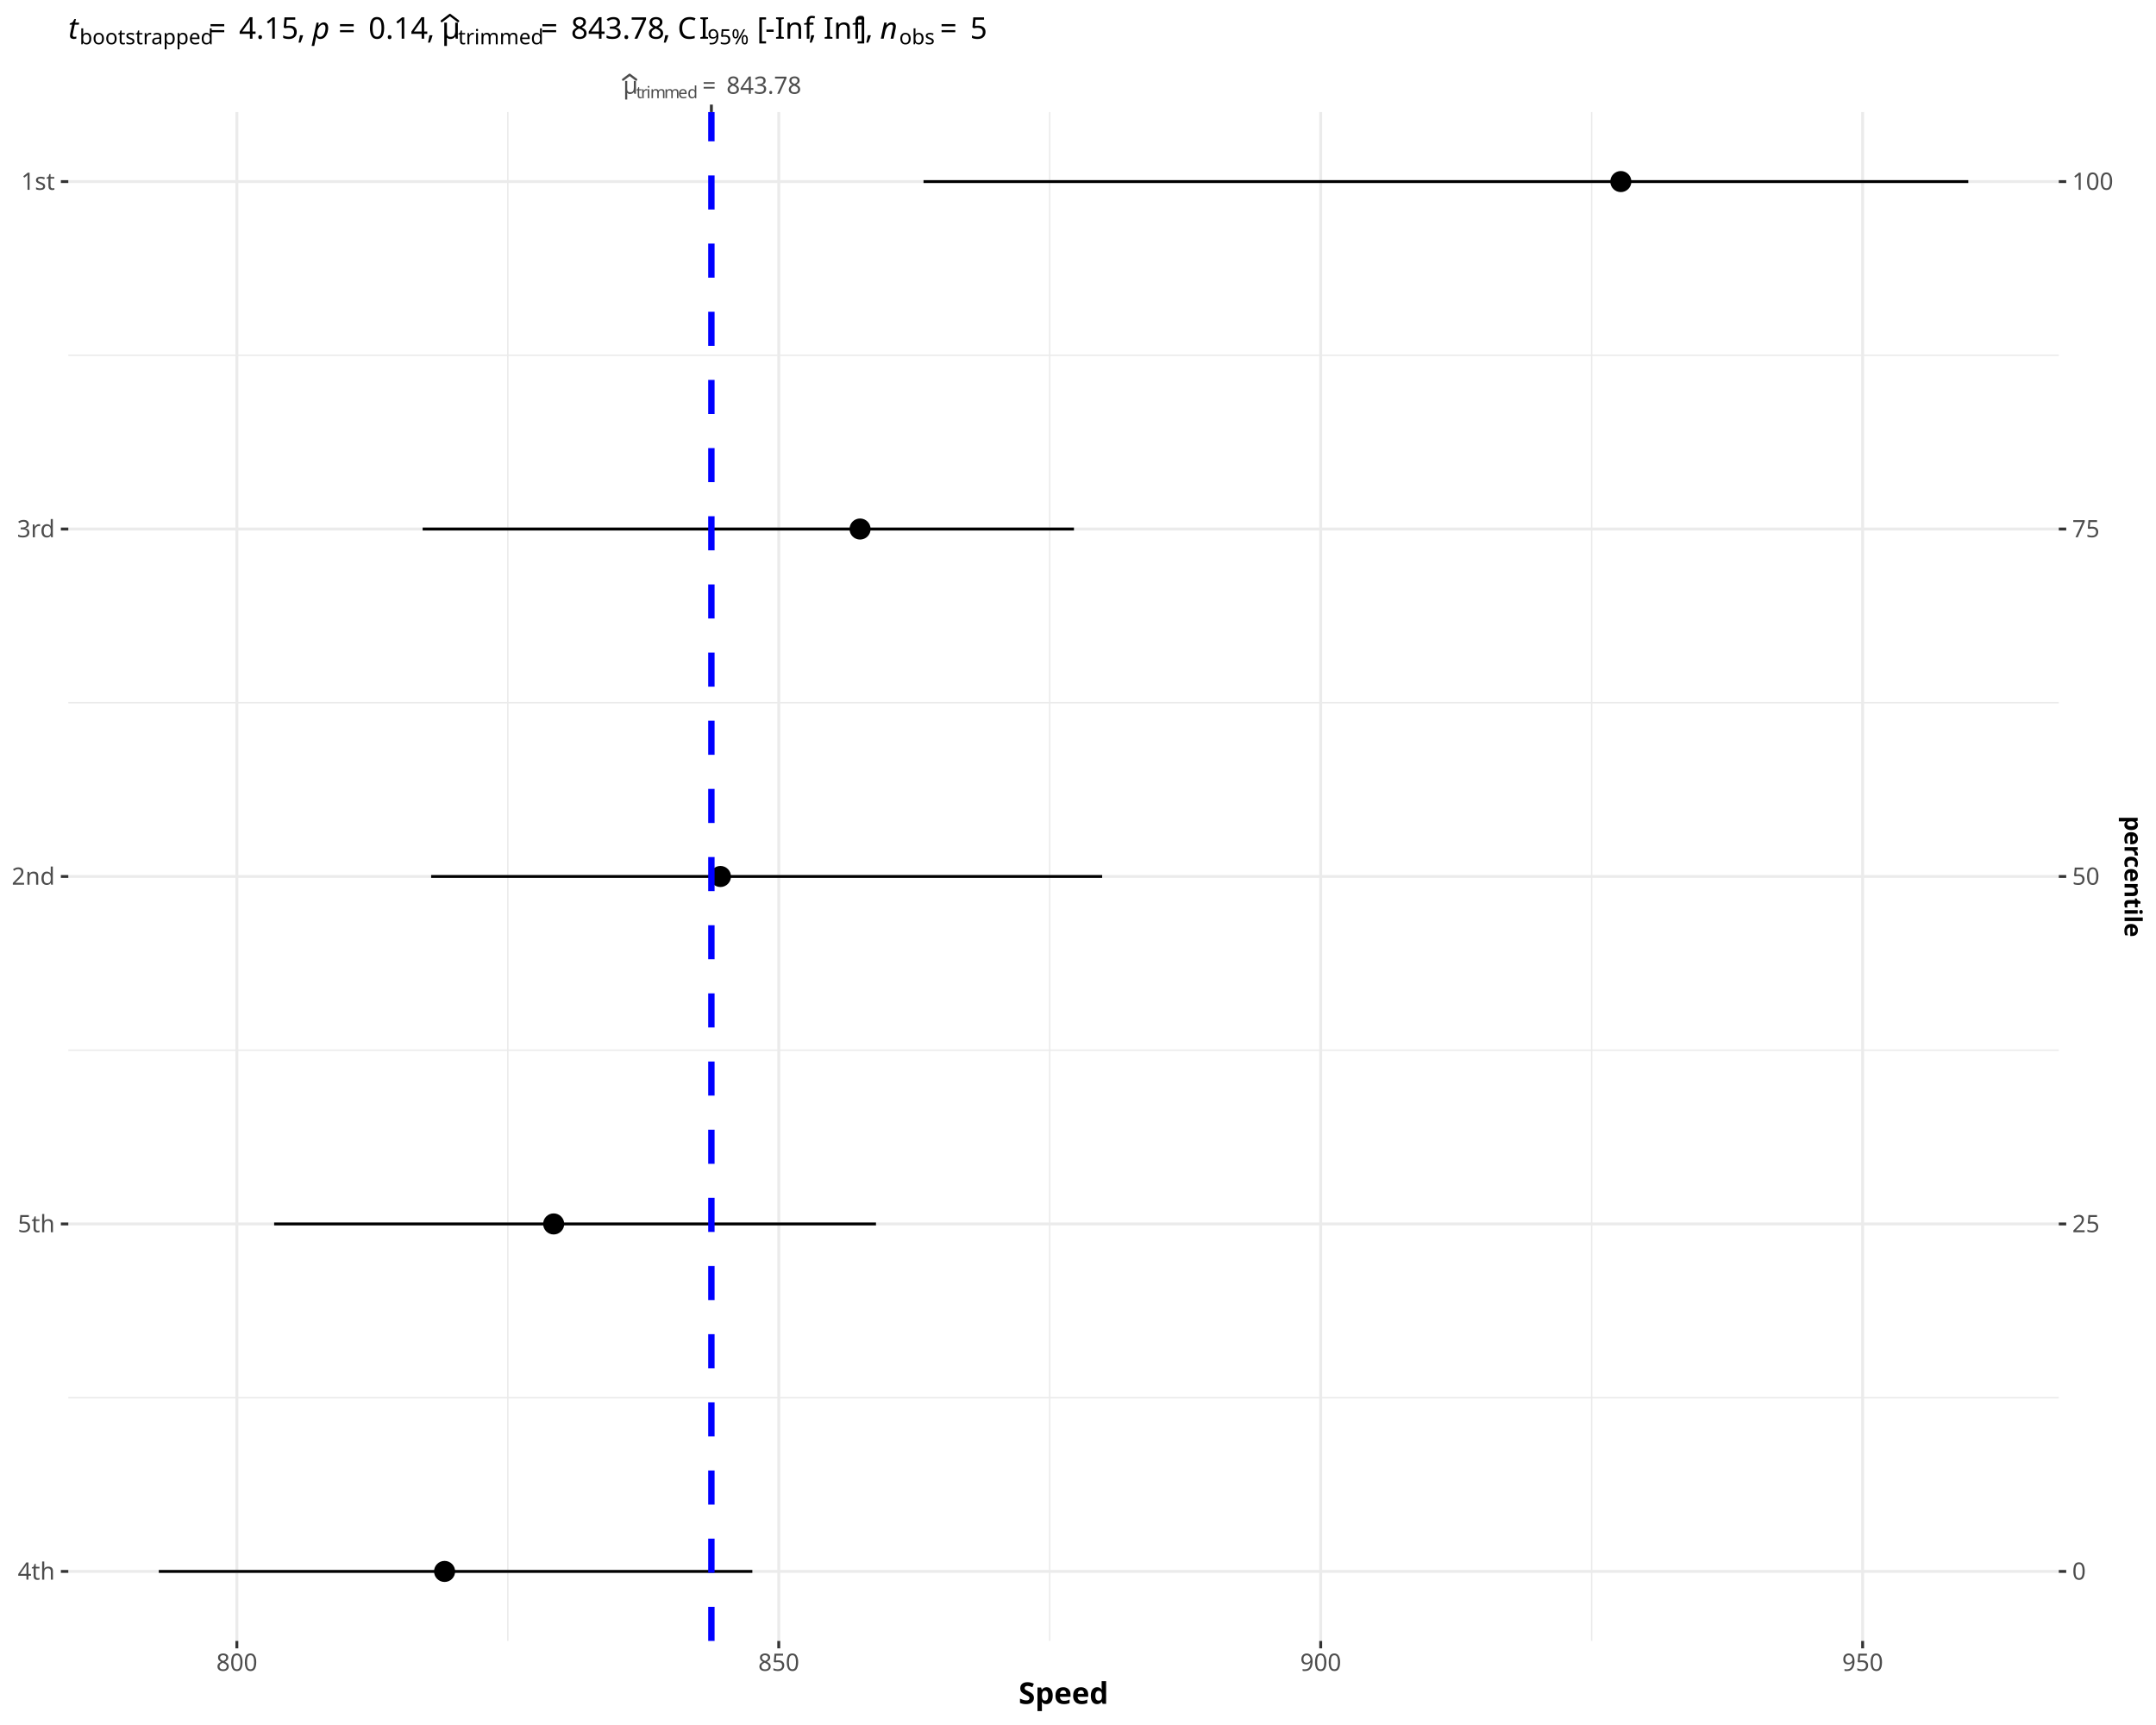
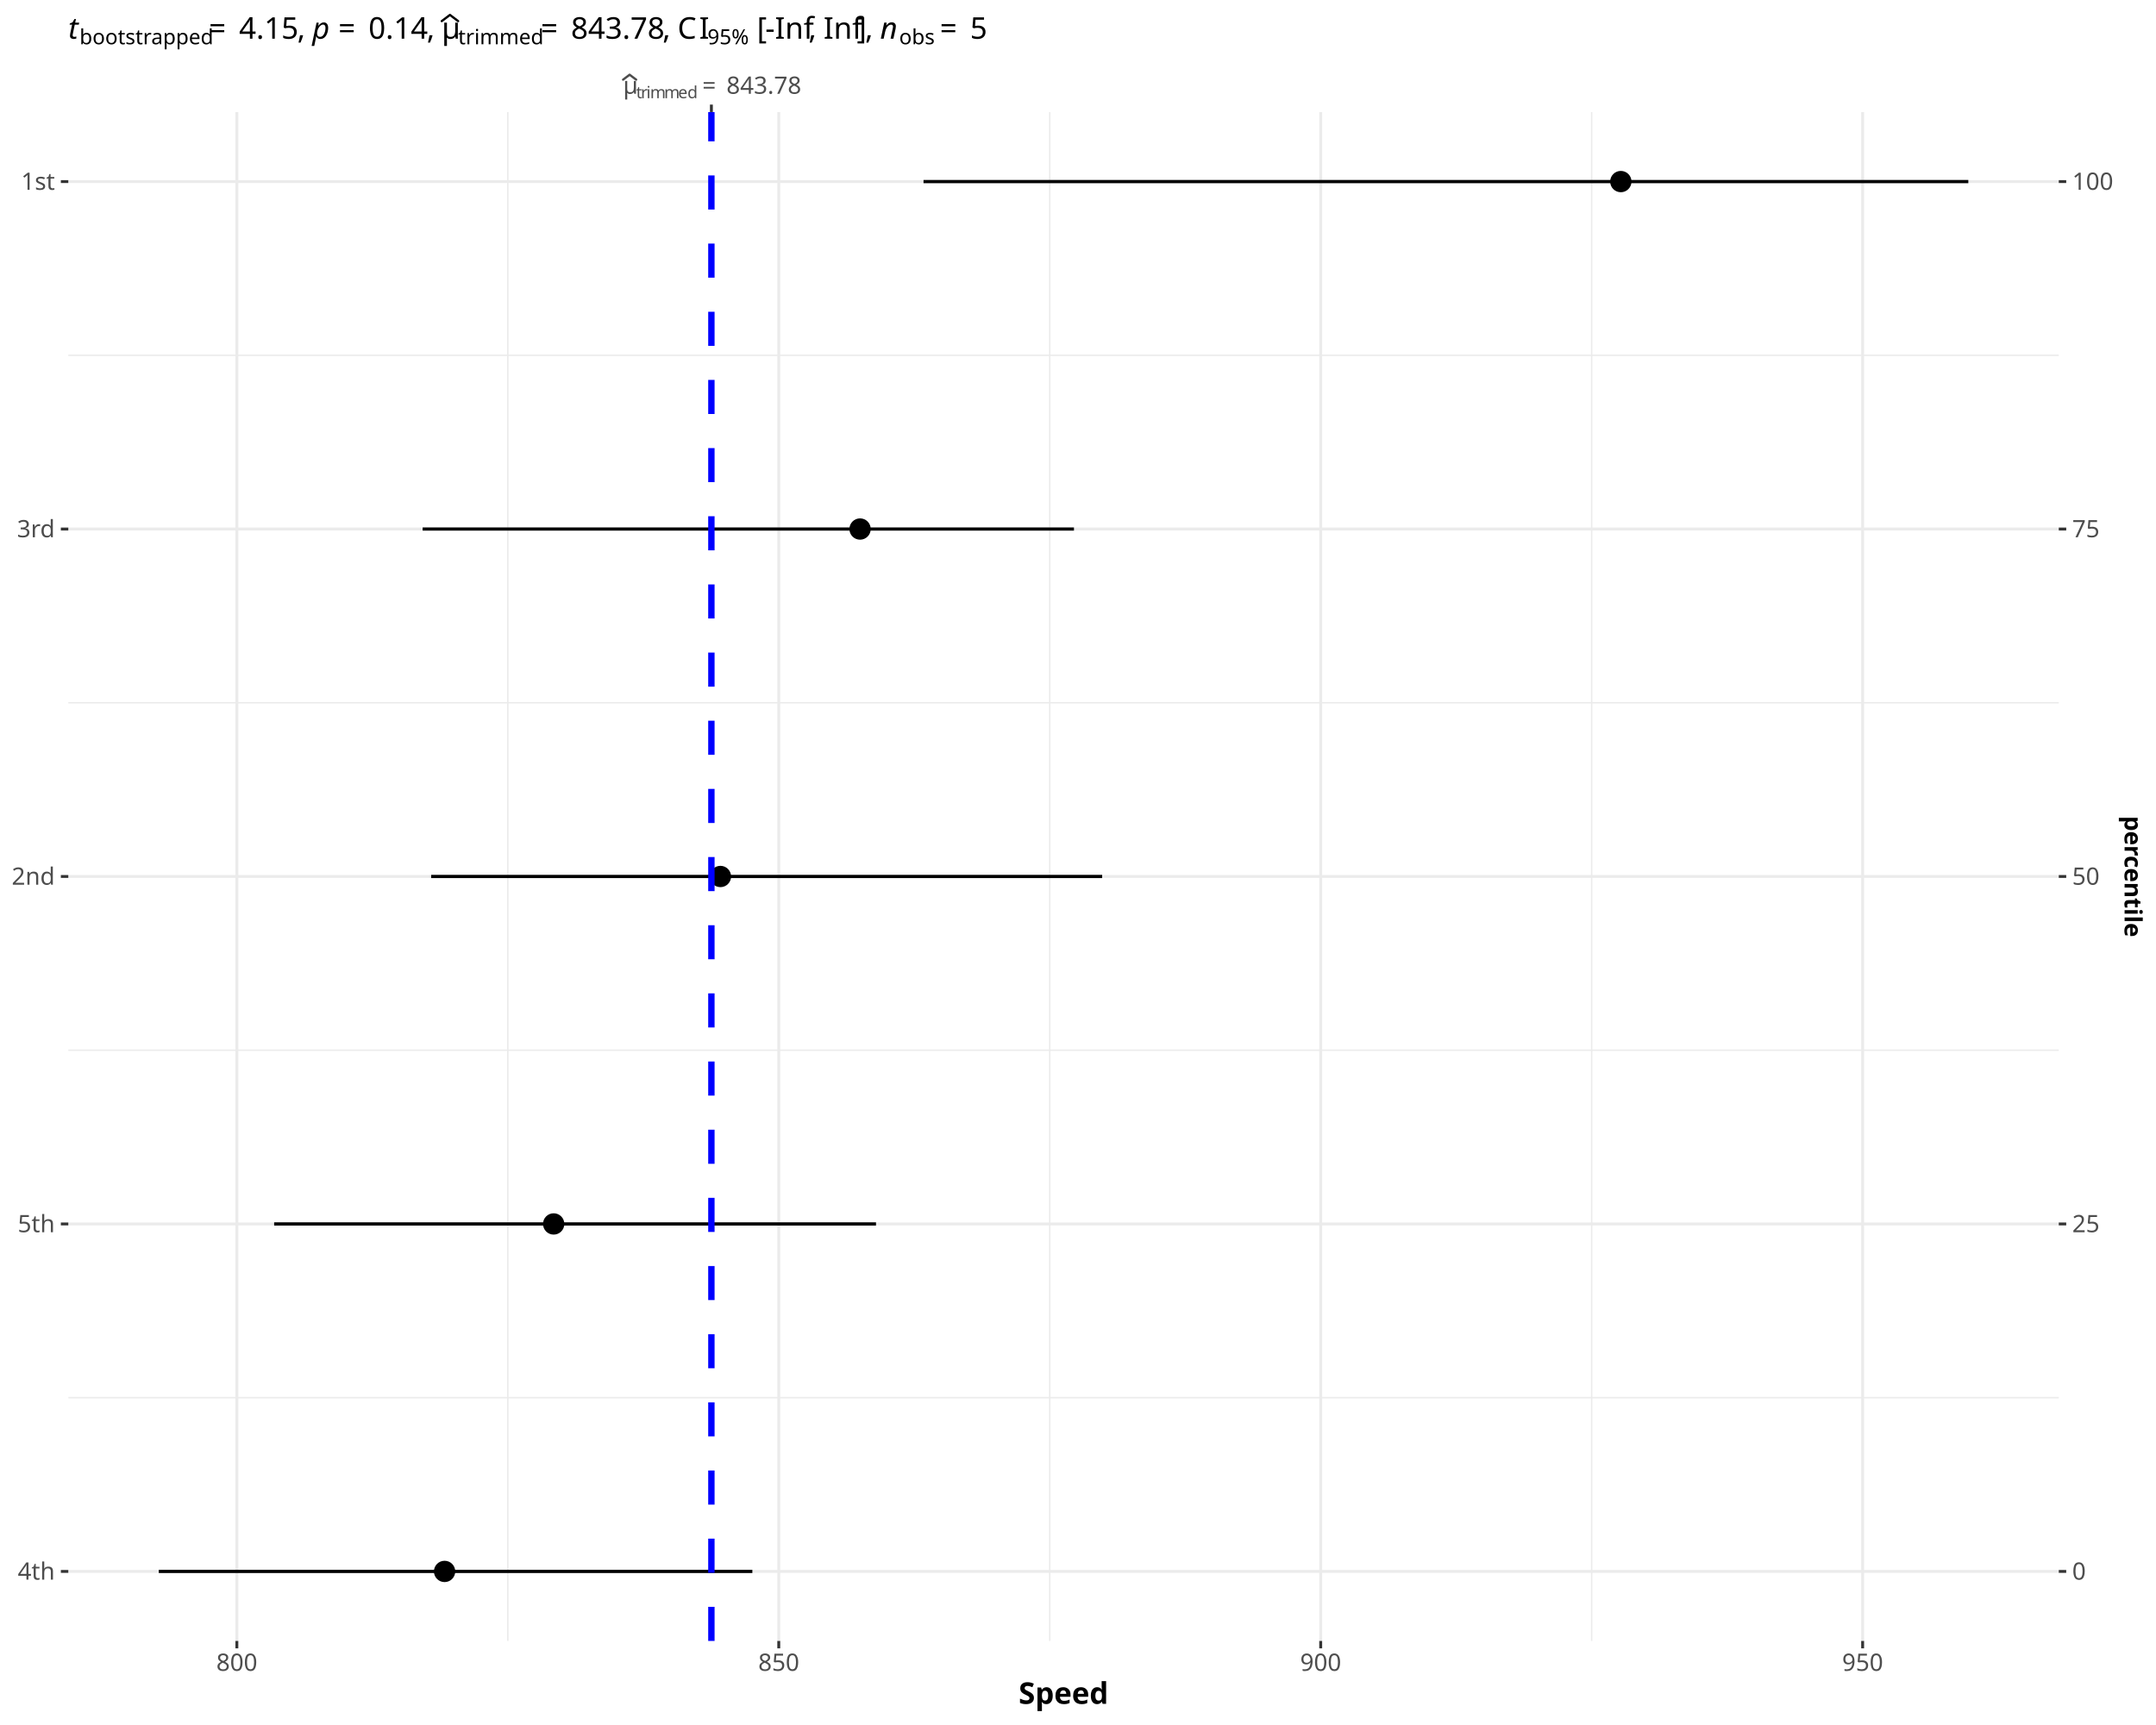
<svg xmlns="http://www.w3.org/2000/svg" class="svglite" data-engine-version="2.0" width="720.00pt" height="576.00pt" viewBox="0 0 720.00 576.00">
  <defs>
    <style type="text/css">
    .svglite line, .svglite polyline, .svglite polygon, .svglite path, .svglite rect, .svglite circle {
      fill: none;
      stroke: #000000;
      stroke-linecap: round;
      stroke-linejoin: round;
      stroke-miterlimit: 10.00;
    }
  </style>
  </defs>
  <rect width="100%" height="100%" style="stroke: none; fill: #FFFFFF;" />
  <defs>
    <clipPath id="cpMC4wMHw3MjAuMDB8MC4wMHw1NzYuMDA=">
      <rect x="0.00" y="0.00" width="720.00" height="576.00" />
    </clipPath>
  </defs>
  <g clip-path="url(#cpMC4wMHw3MjAuMDB8MC4wMHw1NzYuMDA=)">
    <rect x="0.00" y="0.00" width="720.00" height="576.00" style="stroke-width: 0.97; stroke: #FFFFFF; fill: #FFFFFF;" />
  </g>
  <defs>
    <clipPath id="cpMjIuODF8Njg3LjUzfDM3LjQyfDU0Ny45Mg==">
      <rect x="22.81" y="37.42" width="664.72" height="510.50" />
    </clipPath>
  </defs>
  <g clip-path="url(#cpMjIuODF8Njg3LjUzfDM3LjQyfDU0Ny45Mg==)">
    <rect x="22.81" y="37.42" width="664.72" height="510.50" style="stroke-width: 0.97; stroke: none; fill: #FFFFFF;" />
    <polyline points="22.81,466.70 687.53,466.70 " style="stroke-width: 0.48; stroke: #EBEBEB; stroke-linecap: butt;" />
    <polyline points="22.81,350.68 687.53,350.68 " style="stroke-width: 0.48; stroke: #EBEBEB; stroke-linecap: butt;" />
    <polyline points="22.81,234.66 687.53,234.66 " style="stroke-width: 0.48; stroke: #EBEBEB; stroke-linecap: butt;" />
    <polyline points="22.81,118.64 687.53,118.64 " style="stroke-width: 0.48; stroke: #EBEBEB; stroke-linecap: butt;" />
    <polyline points="169.59,547.92 169.59,37.42 " style="stroke-width: 0.48; stroke: #EBEBEB; stroke-linecap: butt;" />
    <polyline points="350.56,547.92 350.56,37.42 " style="stroke-width: 0.48; stroke: #EBEBEB; stroke-linecap: butt;" />
    <polyline points="531.54,547.92 531.54,37.42 " style="stroke-width: 0.48; stroke: #EBEBEB; stroke-linecap: butt;" />
    <polyline points="22.81,524.72 687.53,524.72 " style="stroke-width: 0.97; stroke: #EBEBEB; stroke-linecap: butt;" />
    <polyline points="22.81,408.69 687.53,408.69 " style="stroke-width: 0.97; stroke: #EBEBEB; stroke-linecap: butt;" />
    <polyline points="22.81,292.67 687.53,292.67 " style="stroke-width: 0.97; stroke: #EBEBEB; stroke-linecap: butt;" />
    <polyline points="22.81,176.65 687.53,176.65 " style="stroke-width: 0.97; stroke: #EBEBEB; stroke-linecap: butt;" />
    <polyline points="22.81,60.63 687.53,60.63 " style="stroke-width: 0.97; stroke: #EBEBEB; stroke-linecap: butt;" />
    <polyline points="79.10,547.92 79.10,37.42 " style="stroke-width: 0.97; stroke: #EBEBEB; stroke-linecap: butt;" />
    <polyline points="260.07,547.92 260.07,37.42 " style="stroke-width: 0.97; stroke: #EBEBEB; stroke-linecap: butt;" />
    <polyline points="441.05,547.92 441.05,37.42 " style="stroke-width: 0.97; stroke: #EBEBEB; stroke-linecap: butt;" />
    <polyline points="622.03,547.92 622.03,37.42 " style="stroke-width: 0.97; stroke: #EBEBEB; stroke-linecap: butt;" />
-     <circle cx="148.47" cy="524.72" r="3.52" style="stroke-width: 0.64; stroke: none; fill: #000000;" />
-     <circle cx="184.90" cy="408.69" r="3.52" style="stroke-width: 0.64; stroke: none; fill: #000000;" />
-     <circle cx="240.59" cy="292.67" r="3.52" style="stroke-width: 0.64; stroke: none; fill: #000000;" />
-     <circle cx="287.22" cy="176.65" r="3.52" style="stroke-width: 0.64; stroke: none; fill: #000000;" />
-     <circle cx="541.28" cy="60.63" r="3.52" style="stroke-width: 0.64; stroke: none; fill: #000000;" />
-     <polyline points="251.25,524.72 251.25,524.72 " style="stroke-width: 0.97; stroke-linecap: butt;" />
-     <polyline points="251.25,524.72 53.03,524.72 " style="stroke-width: 0.97; stroke-linecap: butt;" />
-     <polyline points="53.03,524.72 53.03,524.72 " style="stroke-width: 0.97; stroke-linecap: butt;" />
-     <polyline points="292.54,408.69 292.54,408.69 " style="stroke-width: 0.97; stroke-linecap: butt;" />
-     <polyline points="292.54,408.69 91.55,408.69 " style="stroke-width: 0.97; stroke-linecap: butt;" />
-     <polyline points="91.55,408.69 91.55,408.69 " style="stroke-width: 0.97; stroke-linecap: butt;" />
-     <polyline points="368.07,292.67 368.07,292.67 " style="stroke-width: 0.97; stroke-linecap: butt;" />
-     <polyline points="368.07,292.67 143.98,292.67 " style="stroke-width: 0.97; stroke-linecap: butt;" />
-     <polyline points="143.98,292.67 143.98,292.67 " style="stroke-width: 0.97; stroke-linecap: butt;" />
-     <polyline points="358.65,176.65 358.65,176.65 " style="stroke-width: 0.97; stroke-linecap: butt;" />
-     <polyline points="358.65,176.65 141.14,176.65 " style="stroke-width: 0.97; stroke-linecap: butt;" />
-     <polyline points="141.14,176.65 141.14,176.65 " style="stroke-width: 0.97; stroke-linecap: butt;" />
-     <polyline points="657.32,60.63 657.32,60.63 " style="stroke-width: 0.97; stroke-linecap: butt;" />
-     <polyline points="657.32,60.63 308.41,60.63 " style="stroke-width: 0.97; stroke-linecap: butt;" />
-     <polyline points="308.41,60.63 308.41,60.63 " style="stroke-width: 0.97; stroke-linecap: butt;" />
+     <circle cx="148.47" cy="524.72" r="3.56" style="stroke-width: 0.71; stroke: none; fill: #000000;" />
+     <circle cx="184.90" cy="408.69" r="3.56" style="stroke-width: 0.71; stroke: none; fill: #000000;" />
+     <circle cx="240.59" cy="292.67" r="3.56" style="stroke-width: 0.71; stroke: none; fill: #000000;" />
+     <circle cx="287.22" cy="176.65" r="3.56" style="stroke-width: 0.71; stroke: none; fill: #000000;" />
+     <circle cx="541.28" cy="60.63" r="3.56" style="stroke-width: 0.71; stroke: none; fill: #000000;" />
+     <polyline points="251.25,524.72 251.25,524.72 " style="stroke-width: 1.07; stroke-linecap: butt;" />
+     <polyline points="251.25,524.72 53.03,524.72 " style="stroke-width: 1.07; stroke-linecap: butt;" />
+     <polyline points="53.03,524.72 53.03,524.72 " style="stroke-width: 1.07; stroke-linecap: butt;" />
+     <polyline points="292.54,408.69 292.54,408.69 " style="stroke-width: 1.07; stroke-linecap: butt;" />
+     <polyline points="292.54,408.69 91.55,408.69 " style="stroke-width: 1.07; stroke-linecap: butt;" />
+     <polyline points="91.55,408.69 91.55,408.69 " style="stroke-width: 1.07; stroke-linecap: butt;" />
+     <polyline points="368.07,292.67 368.07,292.67 " style="stroke-width: 1.07; stroke-linecap: butt;" />
+     <polyline points="368.07,292.67 143.98,292.67 " style="stroke-width: 1.07; stroke-linecap: butt;" />
+     <polyline points="143.98,292.67 143.98,292.67 " style="stroke-width: 1.07; stroke-linecap: butt;" />
+     <polyline points="358.65,176.65 358.65,176.65 " style="stroke-width: 1.07; stroke-linecap: butt;" />
+     <polyline points="358.65,176.65 141.14,176.65 " style="stroke-width: 1.07; stroke-linecap: butt;" />
+     <polyline points="141.14,176.65 141.14,176.65 " style="stroke-width: 1.07; stroke-linecap: butt;" />
+     <polyline points="657.32,60.63 657.32,60.63 " style="stroke-width: 1.07; stroke-linecap: butt;" />
+     <polyline points="657.32,60.63 308.41,60.63 " style="stroke-width: 1.07; stroke-linecap: butt;" />
+     <polyline points="308.41,60.63 308.41,60.63 " style="stroke-width: 1.07; stroke-linecap: butt;" />
    <line x1="237.57" y1="547.92" x2="237.57" y2="37.42" style="stroke-width: 2.13; stroke: #0000FF; stroke-dasharray: 11.38,11.38; stroke-linecap: butt;" />
  </g>
  <g clip-path="url(#cpMC4wMHw3MjAuMDB8MC4wMHw1NzYuMDA=)">
    <polyline points="237.57,34.93 237.57,37.42 " style="stroke-width: 0.97; stroke: #333333; stroke-linecap: butt;" />
    <text x="208.08" y="31.31" style="font-size: 8.00px; fill: #4D4D4D; font-family: sans;" textLength="4.37px" lengthAdjust="spacingAndGlyphs">μ</text>
    <polyline points="208.08,26.60 210.26,24.95 212.45,26.60 " style="stroke-width: 0.75; stroke: #4D4D4D;" />
    <text x="212.45" y="32.79" style="font-size: 5.60px; fill: #4D4D4D; font-family: sans;" textLength="1.56px" lengthAdjust="spacingAndGlyphs">t</text>
    <text x="214.00" y="32.79" style="font-size: 5.60px; fill: #4D4D4D; font-family: sans;" textLength="1.86px" lengthAdjust="spacingAndGlyphs">r</text>
    <text x="215.87" y="32.79" style="font-size: 5.60px; fill: #4D4D4D; font-family: sans;" textLength="1.24px" lengthAdjust="spacingAndGlyphs">i</text>
    <text x="217.11" y="32.79" style="font-size: 5.60px; fill: #4D4D4D; font-family: sans;" textLength="4.67px" lengthAdjust="spacingAndGlyphs">m</text>
    <text x="221.78" y="32.79" style="font-size: 5.60px; fill: #4D4D4D; font-family: sans;" textLength="4.67px" lengthAdjust="spacingAndGlyphs">m</text>
    <text x="226.45" y="32.79" style="font-size: 5.60px; fill: #4D4D4D; font-family: sans;" textLength="3.11px" lengthAdjust="spacingAndGlyphs">e</text>
    <text x="229.56" y="32.79" style="font-size: 5.60px; fill: #4D4D4D; font-family: sans;" textLength="3.11px" lengthAdjust="spacingAndGlyphs">d</text>
    <text x="234.53" y="31.31" style="font-size: 8.00px; fill: #4D4D4D; font-family: sans;" textLength="6.21px" lengthAdjust="spacingAndGlyphs">=</text>
    <text x="242.59" y="31.31" style="font-size: 8.00px; fill: #4D4D4D; font-family: sans;" textLength="24.47px" lengthAdjust="spacingAndGlyphs">843.78</text>
    <text x="18.33" y="527.47" text-anchor="end" style="font-size: 8.00px; fill: #4D4D4D; font-family: sans;" textLength="11.12px" lengthAdjust="spacingAndGlyphs">4th</text>
    <text x="18.33" y="411.45" text-anchor="end" style="font-size: 8.00px; fill: #4D4D4D; font-family: sans;" textLength="11.12px" lengthAdjust="spacingAndGlyphs">5th</text>
    <text x="18.33" y="295.42" text-anchor="end" style="font-size: 8.00px; fill: #4D4D4D; font-family: sans;" textLength="13.35px" lengthAdjust="spacingAndGlyphs">2nd</text>
    <text x="18.33" y="179.40" text-anchor="end" style="font-size: 8.00px; fill: #4D4D4D; font-family: sans;" textLength="11.56px" lengthAdjust="spacingAndGlyphs">3rd</text>
    <text x="18.33" y="63.38" text-anchor="end" style="font-size: 8.00px; fill: #4D4D4D; font-family: sans;" textLength="10.68px" lengthAdjust="spacingAndGlyphs">1st</text>
    <polyline points="20.32,524.72 22.81,524.72 " style="stroke-width: 0.97; stroke: #333333; stroke-linecap: butt;" />
    <polyline points="20.32,408.69 22.81,408.69 " style="stroke-width: 0.97; stroke: #333333; stroke-linecap: butt;" />
    <polyline points="20.32,292.67 22.81,292.67 " style="stroke-width: 0.97; stroke: #333333; stroke-linecap: butt;" />
    <polyline points="20.32,176.65 22.81,176.65 " style="stroke-width: 0.97; stroke: #333333; stroke-linecap: butt;" />
    <polyline points="20.32,60.63 22.81,60.63 " style="stroke-width: 0.97; stroke: #333333; stroke-linecap: butt;" />
    <polyline points="690.02,524.72 687.53,524.72 " style="stroke-width: 0.97; stroke: #333333; stroke-linecap: butt;" />
    <polyline points="690.02,408.69 687.53,408.69 " style="stroke-width: 0.97; stroke: #333333; stroke-linecap: butt;" />
    <polyline points="690.02,292.67 687.53,292.67 " style="stroke-width: 0.97; stroke: #333333; stroke-linecap: butt;" />
    <polyline points="690.02,176.65 687.53,176.65 " style="stroke-width: 0.97; stroke: #333333; stroke-linecap: butt;" />
    <polyline points="690.02,60.63 687.53,60.63 " style="stroke-width: 0.97; stroke: #333333; stroke-linecap: butt;" />
    <text x="692.01" y="527.47" style="font-size: 8.00px; fill: #4D4D4D; font-family: sans;" textLength="4.45px" lengthAdjust="spacingAndGlyphs">0</text>
    <text x="692.01" y="411.45" style="font-size: 8.00px; fill: #4D4D4D; font-family: sans;" textLength="8.90px" lengthAdjust="spacingAndGlyphs">25</text>
    <text x="692.01" y="295.42" style="font-size: 8.00px; fill: #4D4D4D; font-family: sans;" textLength="8.90px" lengthAdjust="spacingAndGlyphs">50</text>
    <text x="692.01" y="179.40" style="font-size: 8.00px; fill: #4D4D4D; font-family: sans;" textLength="8.90px" lengthAdjust="spacingAndGlyphs">75</text>
    <text x="692.01" y="63.38" style="font-size: 8.00px; fill: #4D4D4D; font-family: sans;" textLength="13.35px" lengthAdjust="spacingAndGlyphs">100</text>
    <polyline points="79.10,550.41 79.10,547.92 " style="stroke-width: 0.97; stroke: #333333; stroke-linecap: butt;" />
    <polyline points="260.07,550.41 260.07,547.92 " style="stroke-width: 0.97; stroke: #333333; stroke-linecap: butt;" />
    <polyline points="441.05,550.41 441.05,547.92 " style="stroke-width: 0.97; stroke: #333333; stroke-linecap: butt;" />
    <polyline points="622.03,550.41 622.03,547.92 " style="stroke-width: 0.97; stroke: #333333; stroke-linecap: butt;" />
    <text x="79.10" y="557.91" text-anchor="middle" style="font-size: 8.00px; fill: #4D4D4D; font-family: sans;" textLength="13.35px" lengthAdjust="spacingAndGlyphs">800</text>
    <text x="260.07" y="557.91" text-anchor="middle" style="font-size: 8.00px; fill: #4D4D4D; font-family: sans;" textLength="13.35px" lengthAdjust="spacingAndGlyphs">850</text>
    <text x="441.05" y="557.91" text-anchor="middle" style="font-size: 8.00px; fill: #4D4D4D; font-family: sans;" textLength="13.35px" lengthAdjust="spacingAndGlyphs">900</text>
    <text x="622.03" y="557.91" text-anchor="middle" style="font-size: 8.00px; fill: #4D4D4D; font-family: sans;" textLength="13.35px" lengthAdjust="spacingAndGlyphs">950</text>
    <text x="355.17" y="568.94" text-anchor="middle" style="font-size: 10.00px; font-weight: bold; font-family: sans;" textLength="28.92px" lengthAdjust="spacingAndGlyphs">Speed</text>
    <text transform="translate(709.51,292.67) rotate(90)" text-anchor="middle" style="font-size: 8.00px; font-weight: bold; font-family: sans;" textLength="34.69px" lengthAdjust="spacingAndGlyphs">percentile</text>
    <text x="22.81" y="12.93" style="font-size: 10.00px; font-style: italic; font-family: sans;" textLength="2.78px" lengthAdjust="spacingAndGlyphs">t</text>
    <text x="26.56" y="14.78" style="font-size: 7.00px; font-family: sans;" textLength="40.87px" lengthAdjust="spacingAndGlyphs">bootstrapped</text>
    <text x="69.75" y="12.93" style="font-size: 10.00px; font-family: sans;" textLength="7.76px" lengthAdjust="spacingAndGlyphs">=</text>
    <text x="79.83" y="12.93" style="font-size: 10.00px; font-family: sans;" textLength="19.46px" lengthAdjust="spacingAndGlyphs">4.15</text>
    <text x="99.29" y="12.93" style="font-size: 10.00px; font-family: sans;" textLength="2.50px" lengthAdjust="spacingAndGlyphs">,</text>
    <text x="101.79" y="12.93" style="font-size: 10.00px; font-family: sans;" textLength="2.50px" lengthAdjust="spacingAndGlyphs"> </text>
    <text x="104.29" y="12.93" style="font-size: 10.00px; font-style: italic; font-family: sans;" textLength="5.56px" lengthAdjust="spacingAndGlyphs">p</text>
    <text x="112.98" y="12.93" style="font-size: 10.00px; font-family: sans;" textLength="7.76px" lengthAdjust="spacingAndGlyphs">=</text>
    <text x="123.06" y="12.93" style="font-size: 10.00px; font-family: sans;" textLength="19.46px" lengthAdjust="spacingAndGlyphs">0.14</text>
    <text x="142.52" y="12.93" style="font-size: 10.00px; font-family: sans;" textLength="2.50px" lengthAdjust="spacingAndGlyphs">,</text>
    <text x="145.02" y="12.93" style="font-size: 10.00px; font-family: sans;" textLength="2.50px" lengthAdjust="spacingAndGlyphs"> </text>
    <text x="147.52" y="12.93" style="font-size: 10.00px; font-family: sans;" textLength="5.47px" lengthAdjust="spacingAndGlyphs">μ</text>
    <polyline points="147.52,7.05 150.26,4.98 152.99,7.05 " style="stroke-width: 0.75;" />
    <text x="152.99" y="14.78" style="font-size: 7.00px; font-family: sans;" textLength="25.28px" lengthAdjust="spacingAndGlyphs">trimmed</text>
    <text x="180.59" y="12.93" style="font-size: 10.00px; font-family: sans;" textLength="7.76px" lengthAdjust="spacingAndGlyphs">=</text>
    <text x="190.67" y="12.93" style="font-size: 10.00px; font-family: sans;" textLength="30.59px" lengthAdjust="spacingAndGlyphs">843.78</text>
    <text x="221.26" y="12.93" style="font-size: 10.00px; font-family: sans;" textLength="2.50px" lengthAdjust="spacingAndGlyphs">,</text>
    <text x="223.76" y="12.93" style="font-size: 10.00px; font-family: sans;" textLength="2.50px" lengthAdjust="spacingAndGlyphs"> </text>
    <text x="226.26" y="12.93" style="font-size: 10.00px; font-family: sans;" textLength="7.22px" lengthAdjust="spacingAndGlyphs">C</text>
    <text x="233.48" y="12.93" style="font-size: 10.00px; font-family: sans;" textLength="2.78px" lengthAdjust="spacingAndGlyphs">I</text>
    <text x="236.26" y="14.78" style="font-size: 7.00px; font-family: sans;" textLength="14.01px" lengthAdjust="spacingAndGlyphs">95%</text>
    <text x="250.27" y="12.93" style="font-size: 10.00px; font-family: sans;" textLength="2.50px" lengthAdjust="spacingAndGlyphs"> </text>
    <text x="252.78" y="12.93" style="font-size: 10.00px; font-family: sans;" textLength="2.78px" lengthAdjust="spacingAndGlyphs">[</text>
    <text x="255.55" y="12.93" style="font-size: 10.00px; font-family: sans;" textLength="14.45px" lengthAdjust="spacingAndGlyphs">-Inf</text>
    <text x="270.00" y="12.93" style="font-size: 10.00px; font-family: sans;" textLength="2.50px" lengthAdjust="spacingAndGlyphs">,</text>
    <text x="272.50" y="12.93" style="font-size: 10.00px; font-family: sans;" textLength="2.50px" lengthAdjust="spacingAndGlyphs"> </text>
    <text x="275.01" y="12.93" style="font-size: 10.00px; font-family: sans;" textLength="11.12px" lengthAdjust="spacingAndGlyphs">Inf</text>
    <text x="286.12" y="12.93" style="font-size: 10.00px; font-family: sans;" textLength="2.78px" lengthAdjust="spacingAndGlyphs">]</text>
    <text x="288.90" y="12.93" style="font-size: 10.00px; font-family: sans;" textLength="2.50px" lengthAdjust="spacingAndGlyphs">,</text>
    <text x="291.40" y="12.93" style="font-size: 10.00px; font-family: sans;" textLength="2.50px" lengthAdjust="spacingAndGlyphs"> </text>
    <text x="293.91" y="12.93" style="font-size: 10.00px; font-style: italic; font-family: sans;" textLength="5.56px" lengthAdjust="spacingAndGlyphs">n</text>
    <text x="300.27" y="14.78" style="font-size: 7.00px; font-family: sans;" textLength="11.29px" lengthAdjust="spacingAndGlyphs">obs</text>
    <text x="313.88" y="12.93" style="font-size: 10.00px; font-family: sans;" textLength="7.76px" lengthAdjust="spacingAndGlyphs">=</text>
    <text x="323.96" y="12.93" style="font-size: 10.00px; font-family: sans;" textLength="5.56px" lengthAdjust="spacingAndGlyphs">5</text>
  </g>
</svg>
